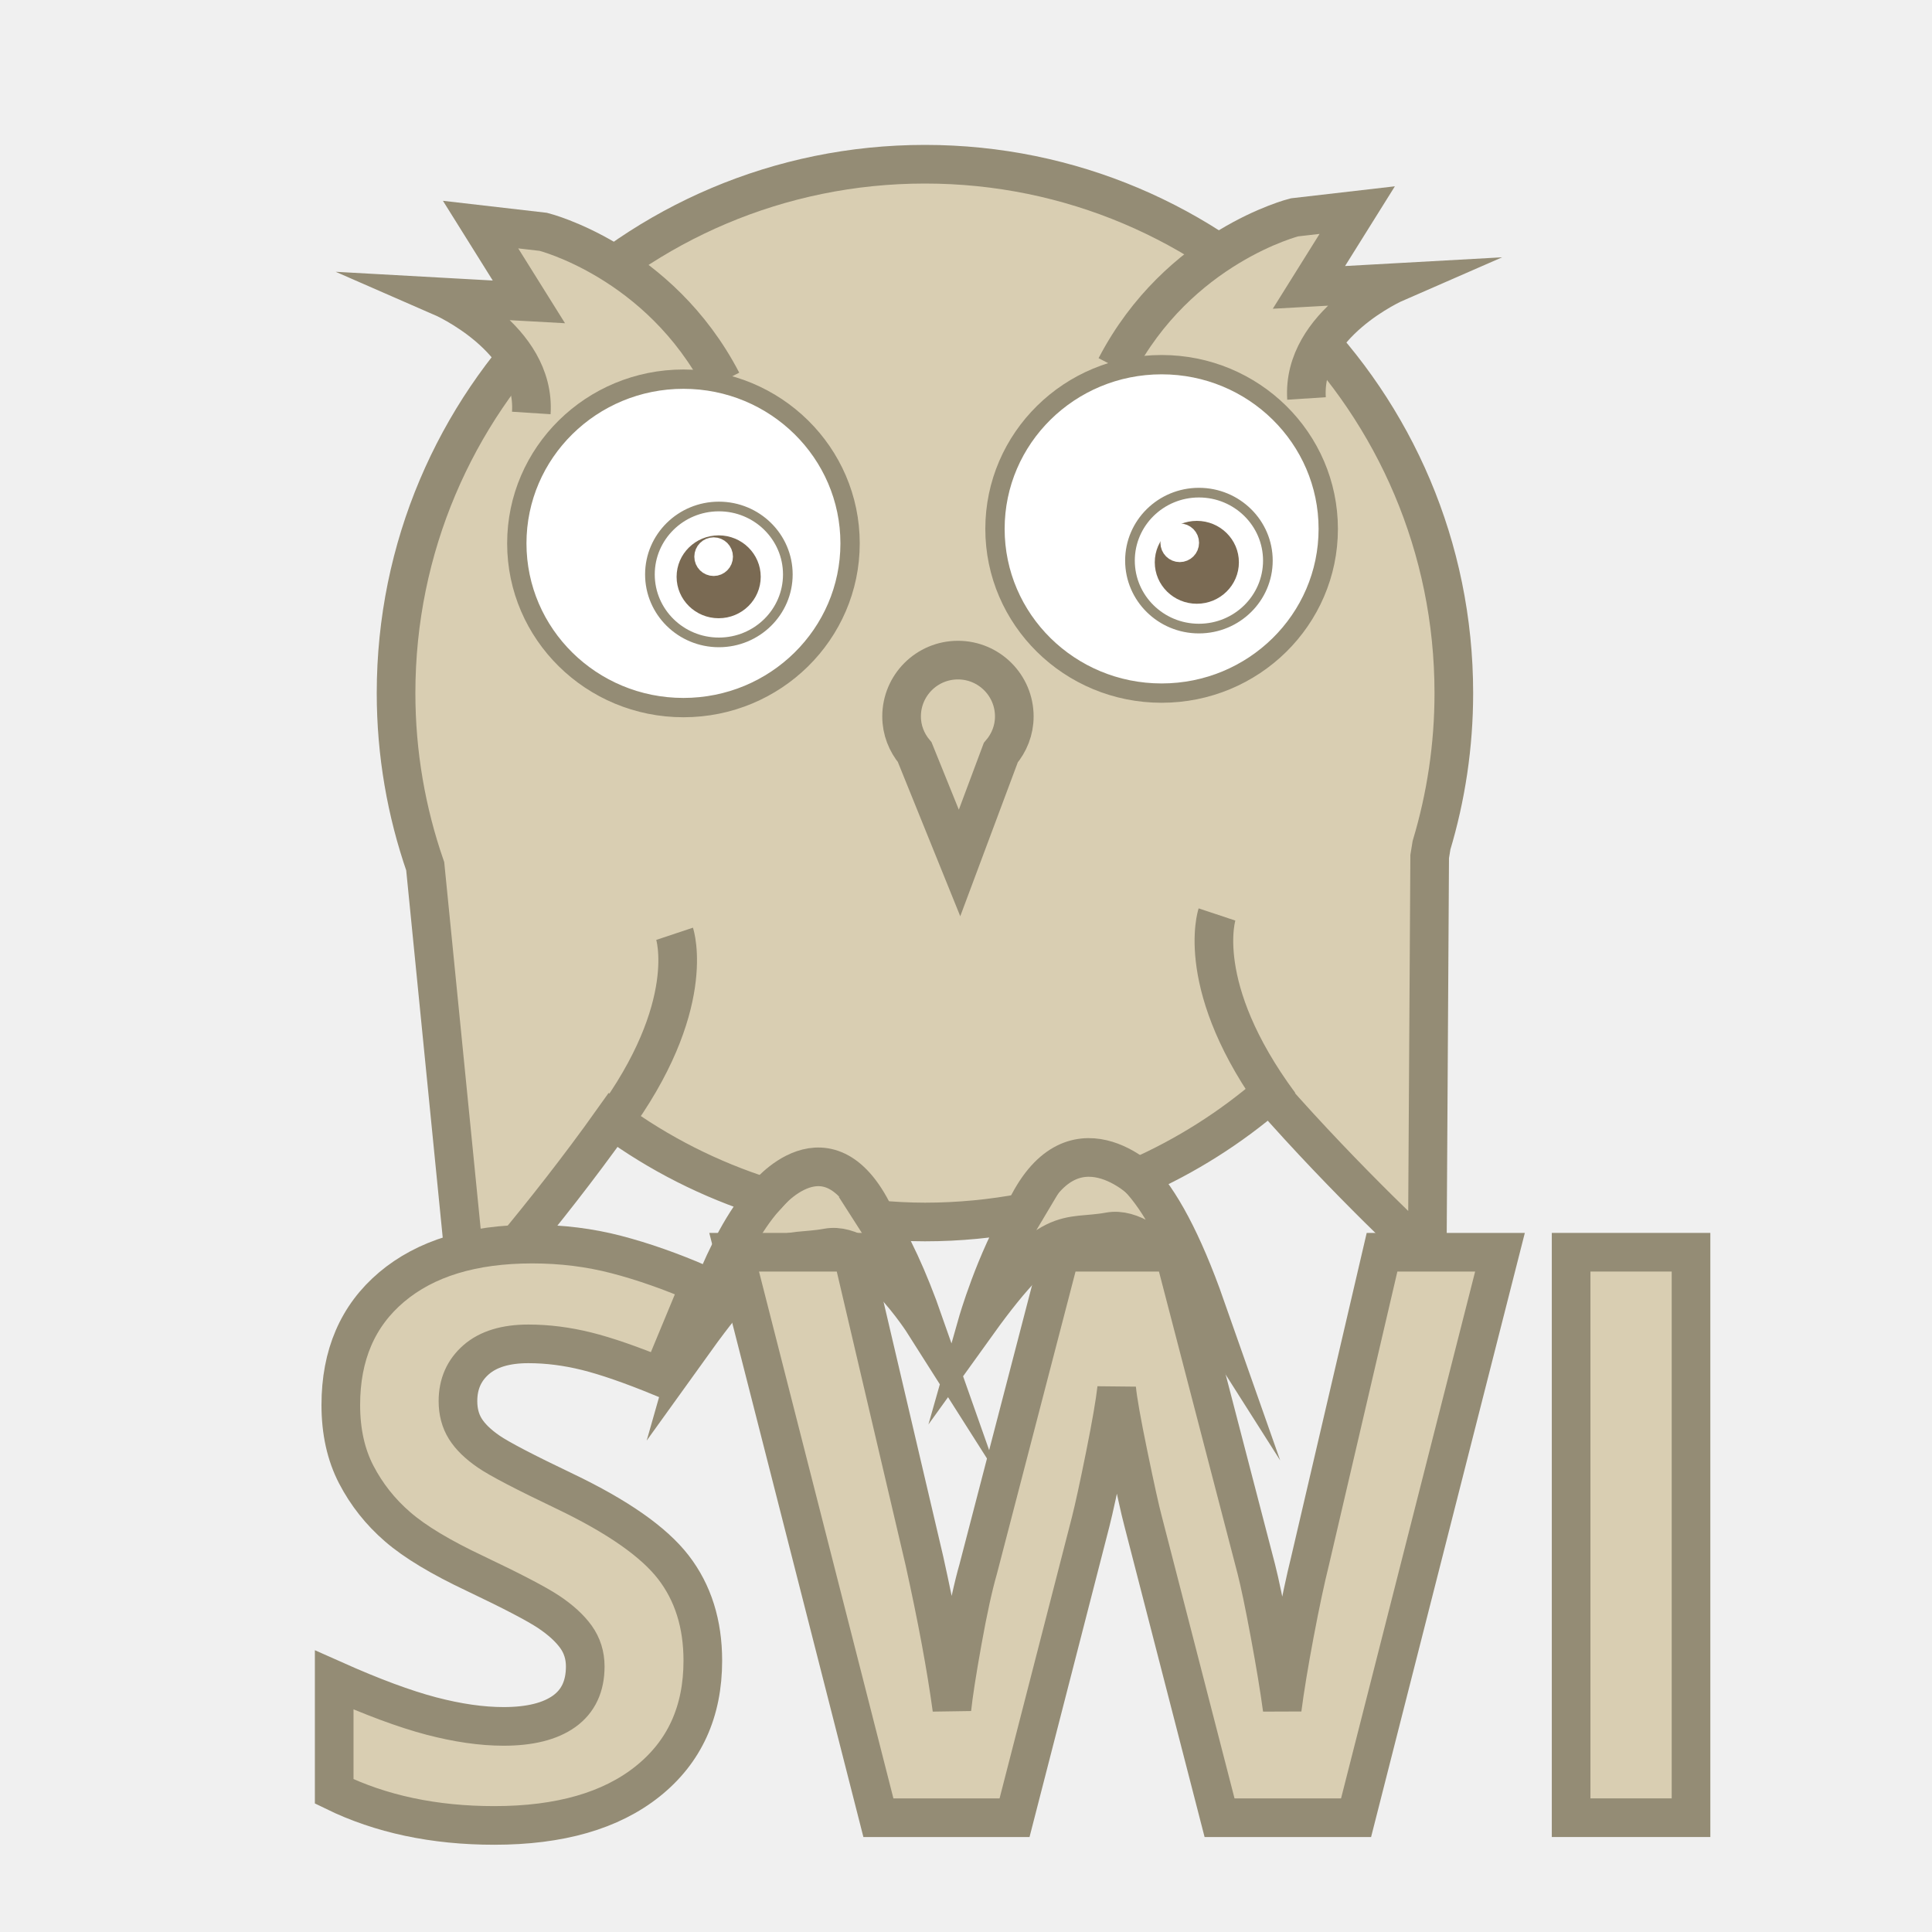
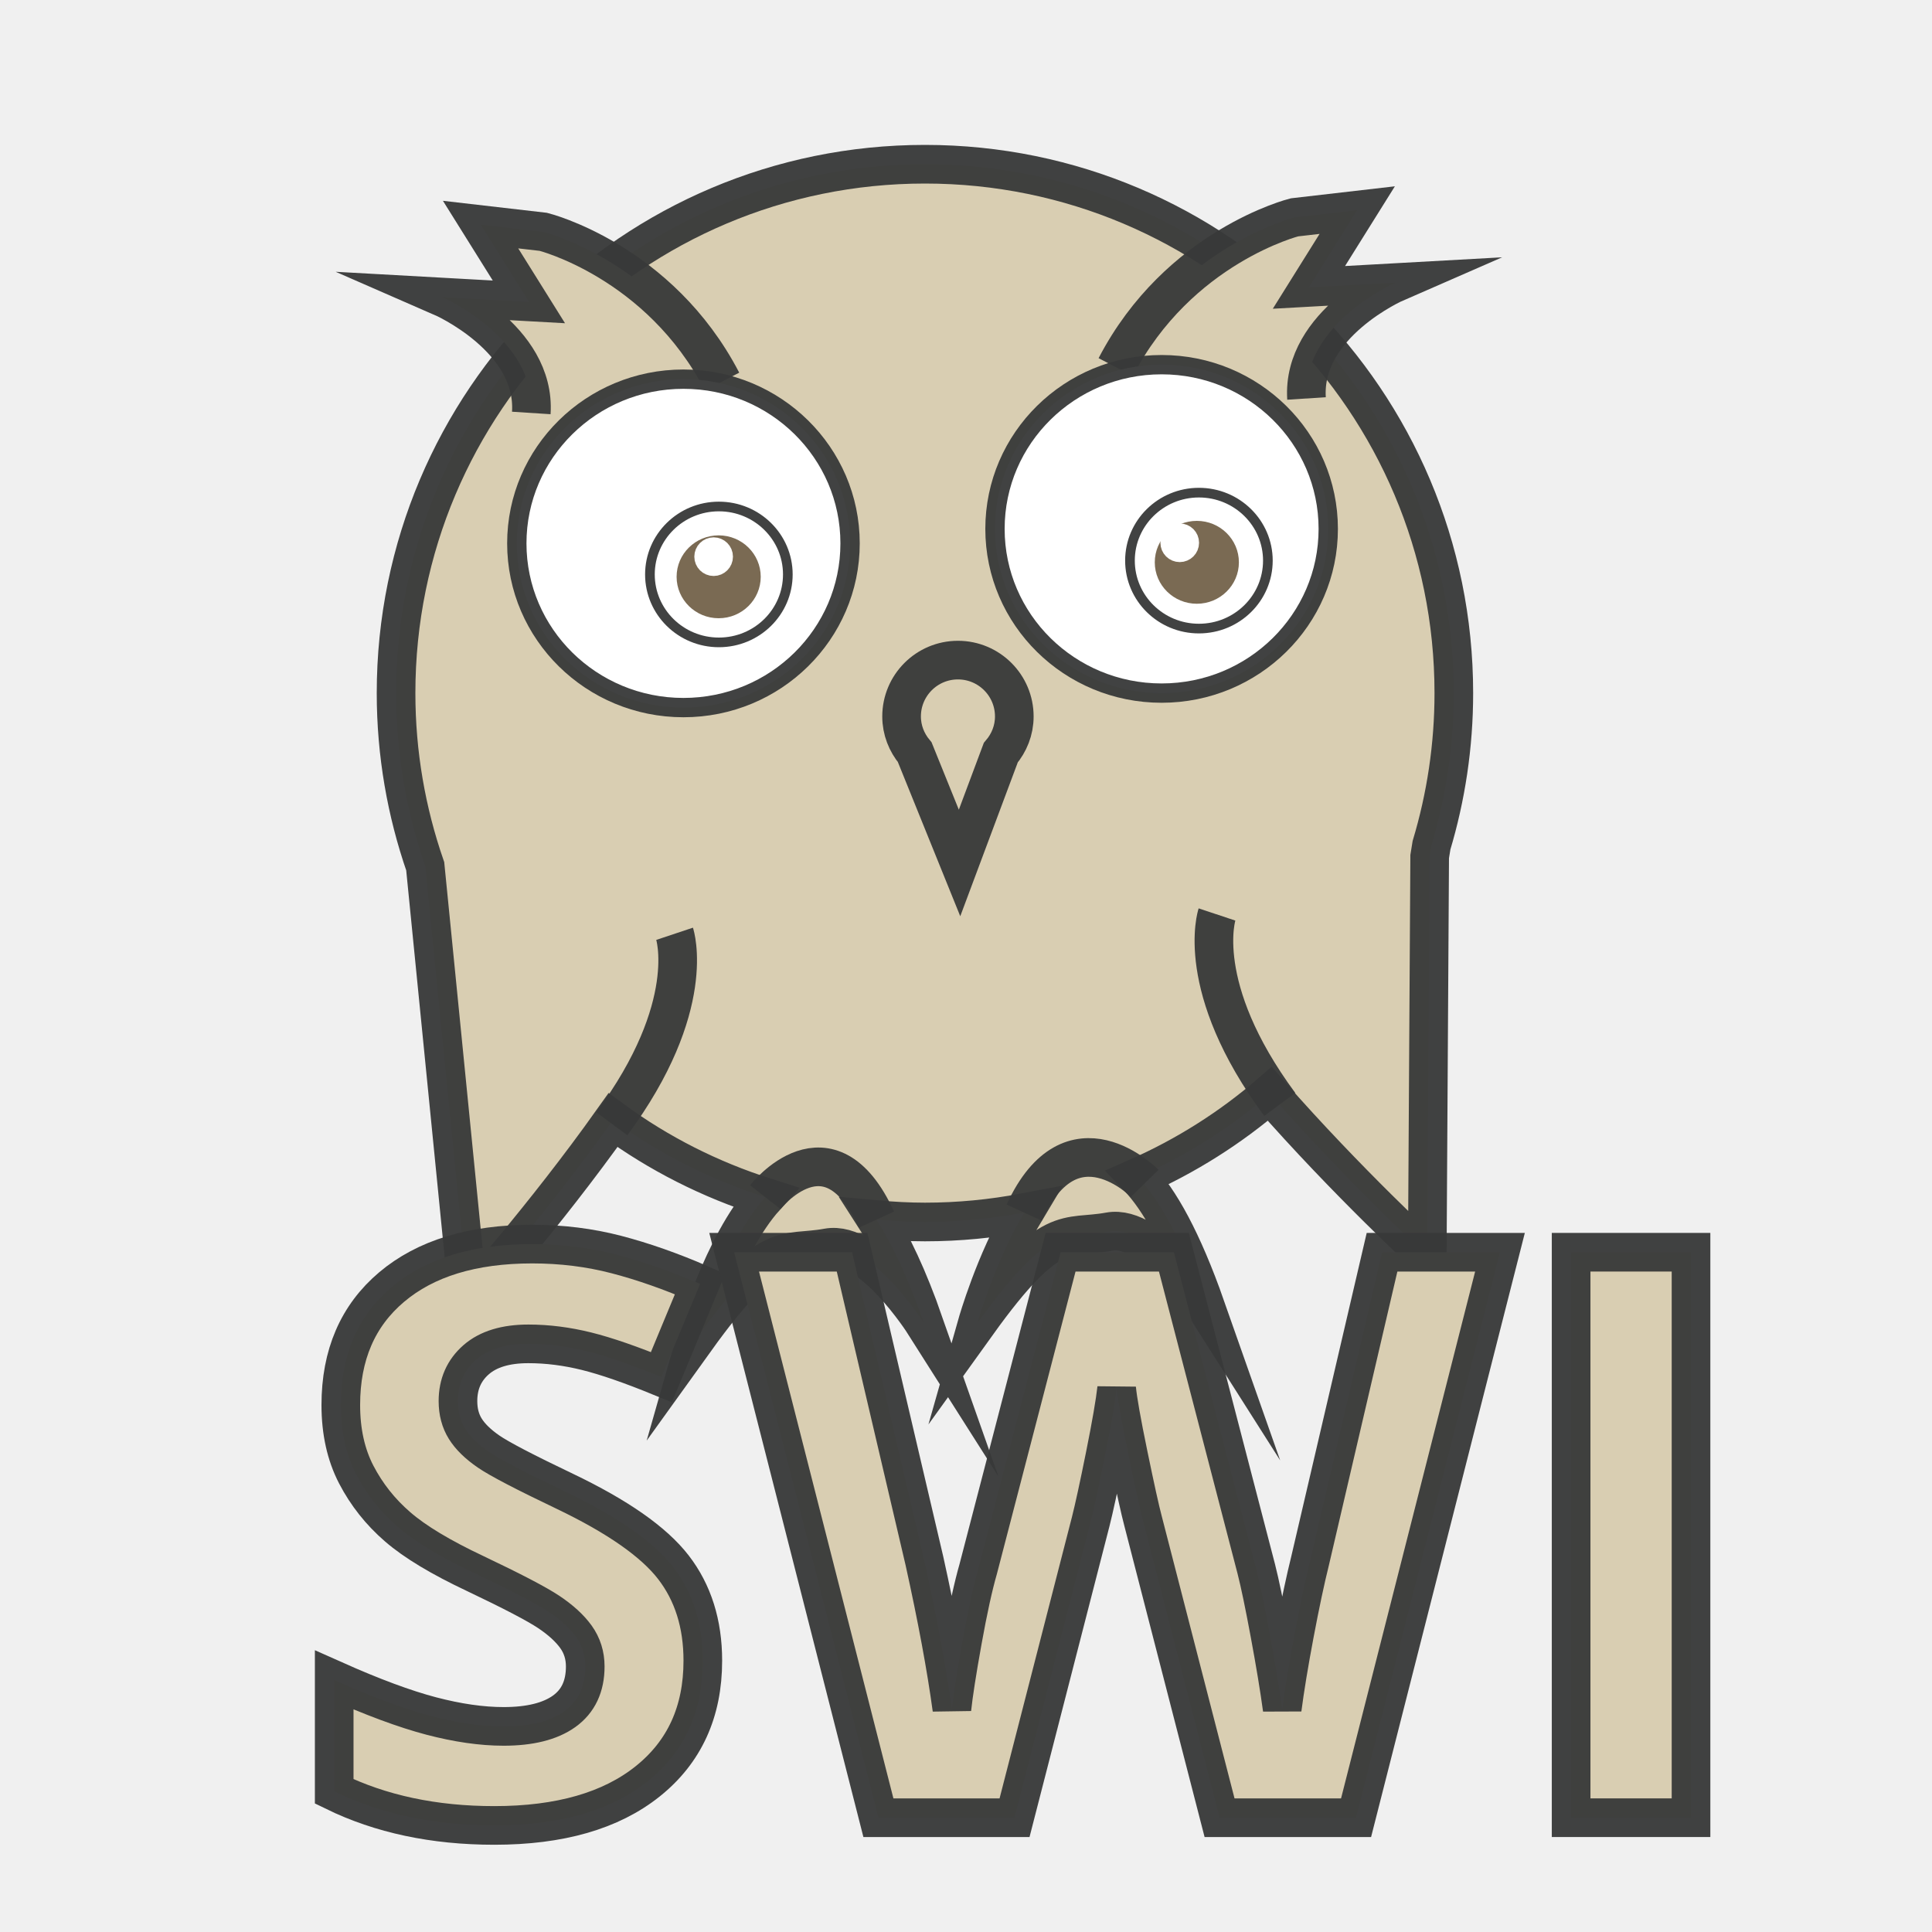
<svg xmlns="http://www.w3.org/2000/svg" version="1.1" id="Слой_1" x="0px" y="0px" width="100px" height="100px" viewBox="0 0 100 100" enable-background="new 0 0 100 100" xml:space="preserve">
  <g>
-     <path fill="#D9CEB2" stroke="#948C75" stroke-width="2" stroke-miterlimit="10" d="M75.25,35.875   C75.25,20.756,62.994,8.5,47.875,8.5S20.5,20.756,20.5,35.875c0,3.14,0.536,6.153,1.509,8.962l2.241,22.538   c0,0,3.905-4.367,7.479-9.398c2.367,1.732,5.026,3.083,7.884,3.988C37.398,64.42,36,69.334,36,69.334   c3.833-5.333,4.583-4.334,6.833-4.75s5,3.916,5,3.916c-0.843-2.397-1.667-4.137-2.466-5.373c0.827,0.075,1.661,0.123,2.507,0.123   c1.757,0,3.473-0.169,5.137-0.485c-1.517,2.528-2.429,5.735-2.429,5.735c3.833-5.333,4.583-4.334,6.833-4.75   c2.251-0.416,5.001,3.916,5.001,3.916c-1.218-3.464-2.399-5.577-3.515-6.737c2.49-1.1,4.788-2.556,6.824-4.31   C69.748,61.208,73.875,65,73.875,65L74,44.333l0.095-0.584C74.843,41.255,75.25,38.613,75.25,35.875z" />
-     <path fill="#D9CEB2" stroke="#948C75" stroke-width="2" stroke-miterlimit="10" d="M67.625,20.625c-0.25-3.875,4.625-6,4.625-6   l-4.5,0.25l2.5-4L67,11.25c0,0-6,1.5-9.25,7.75" />
-     <path fill="#D9CEB2" stroke="#948C75" stroke-width="2" stroke-miterlimit="10" d="M27.5,21.375c0.25-3.875-4.625-6-4.625-6   l4.5,0.25l-2.5-4L28.125,12c0,0,6,1.5,9.25,7.75" />
-     <ellipse fill="#FFFFFF" stroke="#948C75" stroke-miterlimit="10" cx="35.375" cy="28.125" rx="8.625" ry="8.5" />
-     <ellipse fill="#FFFFFF" stroke="#948C75" stroke-miterlimit="10" cx="60.125" cy="27.375" rx="8.625" ry="8.5" />
-     <ellipse fill="none" stroke="#948C75" stroke-width="0.5" stroke-miterlimit="10" cx="62.056" cy="29.017" rx="3.569" ry="3.518" />
-     <ellipse fill="none" stroke="#948C75" stroke-width="0.5" stroke-miterlimit="10" cx="37.209" cy="29.733" rx="3.569" ry="3.517" />
+     <path fill="#D9CEB2" stroke="rgba(56, 57, 57, 0.95)" stroke-width="2" stroke-miterlimit="10" d="M75.25,35.875   C75.25,20.756,62.994,8.5,47.875,8.5S20.5,20.756,20.5,35.875c0,3.14,0.536,6.153,1.509,8.962l2.241,22.538   c0,0,3.905-4.367,7.479-9.398c2.367,1.732,5.026,3.083,7.884,3.988C37.398,64.42,36,69.334,36,69.334   c3.833-5.333,4.583-4.334,6.833-4.75s5,3.916,5,3.916c-0.843-2.397-1.667-4.137-2.466-5.373c0.827,0.075,1.661,0.123,2.507,0.123   c1.757,0,3.473-0.169,5.137-0.485c-1.517,2.528-2.429,5.735-2.429,5.735c3.833-5.333,4.583-4.334,6.833-4.75   c2.251-0.416,5.001,3.916,5.001,3.916c-1.218-3.464-2.399-5.577-3.515-6.737c2.49-1.1,4.788-2.556,6.824-4.31   C69.748,61.208,73.875,65,73.875,65L74,44.333l0.095-0.584C74.843,41.255,75.25,38.613,75.25,35.875z" />
+     <path fill="#D9CEB2" stroke="rgba(56, 57, 57, 0.95)" stroke-width="2" stroke-miterlimit="10" d="M67.625,20.625c-0.25-3.875,4.625-6,4.625-6   l-4.5,0.25l2.5-4L67,11.25c0,0-6,1.5-9.25,7.75" />
+     <path fill="#D9CEB2" stroke="rgba(56, 57, 57, 0.95)" stroke-width="2" stroke-miterlimit="10" d="M27.5,21.375c0.25-3.875-4.625-6-4.625-6   l4.5,0.25l-2.5-4L28.125,12c0,0,6,1.5,9.25,7.75" />
+     <ellipse fill="#FFFFFF" stroke="rgba(56, 57, 57, 0.95)" stroke-miterlimit="10" cx="35.375" cy="28.125" rx="8.625" ry="8.5" />
+     <ellipse fill="#FFFFFF" stroke="rgba(56, 57, 57, 0.95)" stroke-miterlimit="10" cx="60.125" cy="27.375" rx="8.625" ry="8.5" />
+     <ellipse fill="none" stroke="rgba(56, 57, 57, 0.95)" stroke-width="0.5" stroke-miterlimit="10" cx="62.056" cy="29.017" rx="3.569" ry="3.518" />
+     <ellipse fill="none" stroke="rgba(56, 57, 57, 0.95)" stroke-width="0.5" stroke-miterlimit="10" cx="37.209" cy="29.733" rx="3.569" ry="3.517" />
    <ellipse fill="#7A6A53" cx="37.198" cy="29.855" rx="2.177" ry="2.145" />
    <ellipse fill="#7A6A53" cx="61.948" cy="29.105" rx="2.177" ry="2.145" />
-     <path fill="none" stroke="#948C75" stroke-width="2" stroke-miterlimit="10" d="M51.799,38.961   c0.432-0.508,0.701-1.158,0.701-1.877c0-1.611-1.306-2.917-2.917-2.917c-1.611,0-2.917,1.306-2.917,2.917   c0,0.707,0.262,1.347,0.681,1.852l2.319,5.731L51.799,38.961z" />
+     <path fill="none" stroke="rgba(56, 57, 57, 0.95)" stroke-width="2" stroke-miterlimit="10" d="M51.799,38.961   c0.432-0.508,0.701-1.158,0.701-1.877c0-1.611-1.306-2.917-2.917-2.917c-1.611,0-2.917,1.306-2.917,2.917   c0,0.707,0.262,1.347,0.681,1.852l2.319,5.731L51.799,38.961z" />
    <g>
-       <path fill="#D9CEB2" stroke="#948C75" stroke-width="2" d="M36.378,85.956c0,2.643-0.951,4.725-2.854,6.246    c-1.901,1.521-4.548,2.282-7.938,2.282c-3.123,0-5.886-0.587-8.288-1.762v-5.766c1.975,0.881,3.646,1.501,5.015,1.862    c1.368,0.359,2.619,0.54,3.754,0.54c1.361,0,2.405-0.261,3.133-0.78c0.728-0.521,1.092-1.295,1.092-2.322    c0-0.574-0.16-1.085-0.48-1.532c-0.321-0.446-0.791-0.877-1.412-1.291c-0.62-0.413-1.885-1.074-3.793-1.981    c-1.789-0.842-3.13-1.648-4.024-2.423c-0.895-0.773-1.608-1.675-2.142-2.702c-0.534-1.028-0.801-2.229-0.801-3.604    c0-2.59,0.877-4.625,2.632-6.106s4.181-2.223,7.277-2.223c1.521,0,2.973,0.181,4.354,0.541c1.381,0.36,2.825,0.867,4.334,1.521    l-2.002,4.825c-1.562-0.641-2.853-1.088-3.874-1.342c-1.021-0.253-2.025-0.381-3.013-0.381c-1.175,0-2.076,0.274-2.703,0.821    c-0.627,0.548-0.941,1.261-0.941,2.142c0,0.548,0.126,1.025,0.38,1.432c0.253,0.407,0.657,0.801,1.211,1.182    c0.553,0.38,1.865,1.064,3.934,2.052c2.735,1.309,4.611,2.619,5.626,3.934C35.87,82.437,36.378,84.048,36.378,85.956z" />
-       <path fill="#D9CEB2" stroke="#948C75" stroke-width="2" d="M70.19,94.084h-7.066l-3.965-15.375    c-0.146-0.547-0.396-1.678-0.75-3.394c-0.354-1.715-0.558-2.865-0.611-3.453c-0.08,0.721-0.279,1.879-0.6,3.474    s-0.568,2.732-0.741,3.413l-3.944,15.335h-7.047l-7.467-29.269h6.105l3.744,15.976c0.653,2.95,1.128,5.505,1.422,7.667    c0.08-0.76,0.263-1.938,0.55-3.533c0.287-1.595,0.558-2.832,0.812-3.713l4.264-16.396h5.865l4.265,16.396    c0.187,0.733,0.421,1.854,0.7,3.363c0.281,1.508,0.494,2.803,0.641,3.883c0.134-1.041,0.348-2.338,0.641-3.894    c0.294-1.555,0.561-2.813,0.801-3.773l3.725-15.976h6.105L70.19,94.084z" />
-       <path fill="#D9CEB2" stroke="#948C75" stroke-width="2" d="M81.321,94.084V64.815h6.206v29.269H81.321z" />
+       <path fill="#D9CEB2" stroke="rgba(56, 57, 57, 0.95)" stroke-width="2" d="M36.378,85.956c0,2.643-0.951,4.725-2.854,6.246    c-1.901,1.521-4.548,2.282-7.938,2.282c-3.123,0-5.886-0.587-8.288-1.762v-5.766c1.975,0.881,3.646,1.501,5.015,1.862    c1.368,0.359,2.619,0.54,3.754,0.54c1.361,0,2.405-0.261,3.133-0.78c0.728-0.521,1.092-1.295,1.092-2.322    c0-0.574-0.16-1.085-0.48-1.532c-0.321-0.446-0.791-0.877-1.412-1.291c-0.62-0.413-1.885-1.074-3.793-1.981    c-1.789-0.842-3.13-1.648-4.024-2.423c-0.895-0.773-1.608-1.675-2.142-2.702c-0.534-1.028-0.801-2.229-0.801-3.604    c0-2.59,0.877-4.625,2.632-6.106s4.181-2.223,7.277-2.223c1.521,0,2.973,0.181,4.354,0.541c1.381,0.36,2.825,0.867,4.334,1.521    l-2.002,4.825c-1.562-0.641-2.853-1.088-3.874-1.342c-1.021-0.253-2.025-0.381-3.013-0.381c-1.175,0-2.076,0.274-2.703,0.821    c-0.627,0.548-0.941,1.261-0.941,2.142c0,0.548,0.126,1.025,0.38,1.432c0.253,0.407,0.657,0.801,1.211,1.182    c0.553,0.38,1.865,1.064,3.934,2.052c2.735,1.309,4.611,2.619,5.626,3.934C35.87,82.437,36.378,84.048,36.378,85.956z" />
+       <path fill="#D9CEB2" stroke="rgba(56, 57, 57, 0.95)" stroke-width="2" d="M70.19,94.084h-7.066l-3.965-15.375    c-0.146-0.547-0.396-1.678-0.75-3.394c-0.354-1.715-0.558-2.865-0.611-3.453c-0.08,0.721-0.279,1.879-0.6,3.474    s-0.568,2.732-0.741,3.413l-3.944,15.335h-7.047l-7.467-29.269h6.105l3.744,15.976c0.653,2.95,1.128,5.505,1.422,7.667    c0.08-0.76,0.263-1.938,0.55-3.533c0.287-1.595,0.558-2.832,0.812-3.713l4.264-16.396h5.865l4.265,16.396    c0.187,0.733,0.421,1.854,0.7,3.363c0.281,1.508,0.494,2.803,0.641,3.883c0.134-1.041,0.348-2.338,0.641-3.894    c0.294-1.555,0.561-2.813,0.801-3.773l3.725-15.976h6.105L70.19,94.084z" />
+       <path fill="#D9CEB2" stroke="rgba(56, 57, 57, 0.95)" stroke-width="2" d="M81.321,94.084V64.815h6.206v29.269H81.321z" />
    </g>
-     <path fill="none" stroke="#948C75" stroke-width="2" stroke-miterlimit="10" d="M34.917,48.333c0,0,1.25,3.75-3.25,9.833" />
-     <path fill="none" stroke="#948C75" stroke-width="2" stroke-miterlimit="10" d="M62.991,47.333c0,0-1.25,3.751,3.25,9.833" />
-     <path fill="none" stroke="#948C75" stroke-width="2" stroke-miterlimit="10" d="M39.612,61.965c0,0,3.29-4.211,5.755,1.162" />
-     <path fill="none" stroke="#948C75" stroke-width="2" stroke-miterlimit="10" d="M59.25,61.25c0,0-3.772-3.858-6.238,1.515" />
+     <path fill="none" stroke="rgba(56, 57, 57, 0.95)" stroke-width="2" stroke-miterlimit="10" d="M34.917,48.333c0,0,1.25,3.75-3.25,9.833" />
+     <path fill="none" stroke="rgba(56, 57, 57, 0.95)" stroke-width="2" stroke-miterlimit="10" d="M62.991,47.333c0,0-1.25,3.751,3.25,9.833" />
+     <path fill="none" stroke="rgba(56, 57, 57, 0.95)" stroke-width="2" stroke-miterlimit="10" d="M39.612,61.965c0,0,3.29-4.211,5.755,1.162" />
+     <path fill="none" stroke="rgba(56, 57, 57, 0.95)" stroke-width="2" stroke-miterlimit="10" d="M59.25,61.25c0,0-3.772-3.858-6.238,1.515" />
    <circle fill="none" stroke="#FFFFFF" stroke-miterlimit="10" cx="36.938" cy="28.813" r="0.5" />
    <circle fill="none" stroke="#FFFFFF" stroke-miterlimit="10" cx="61.063" cy="28.094" r="0.5" />
  </g>
</svg>
